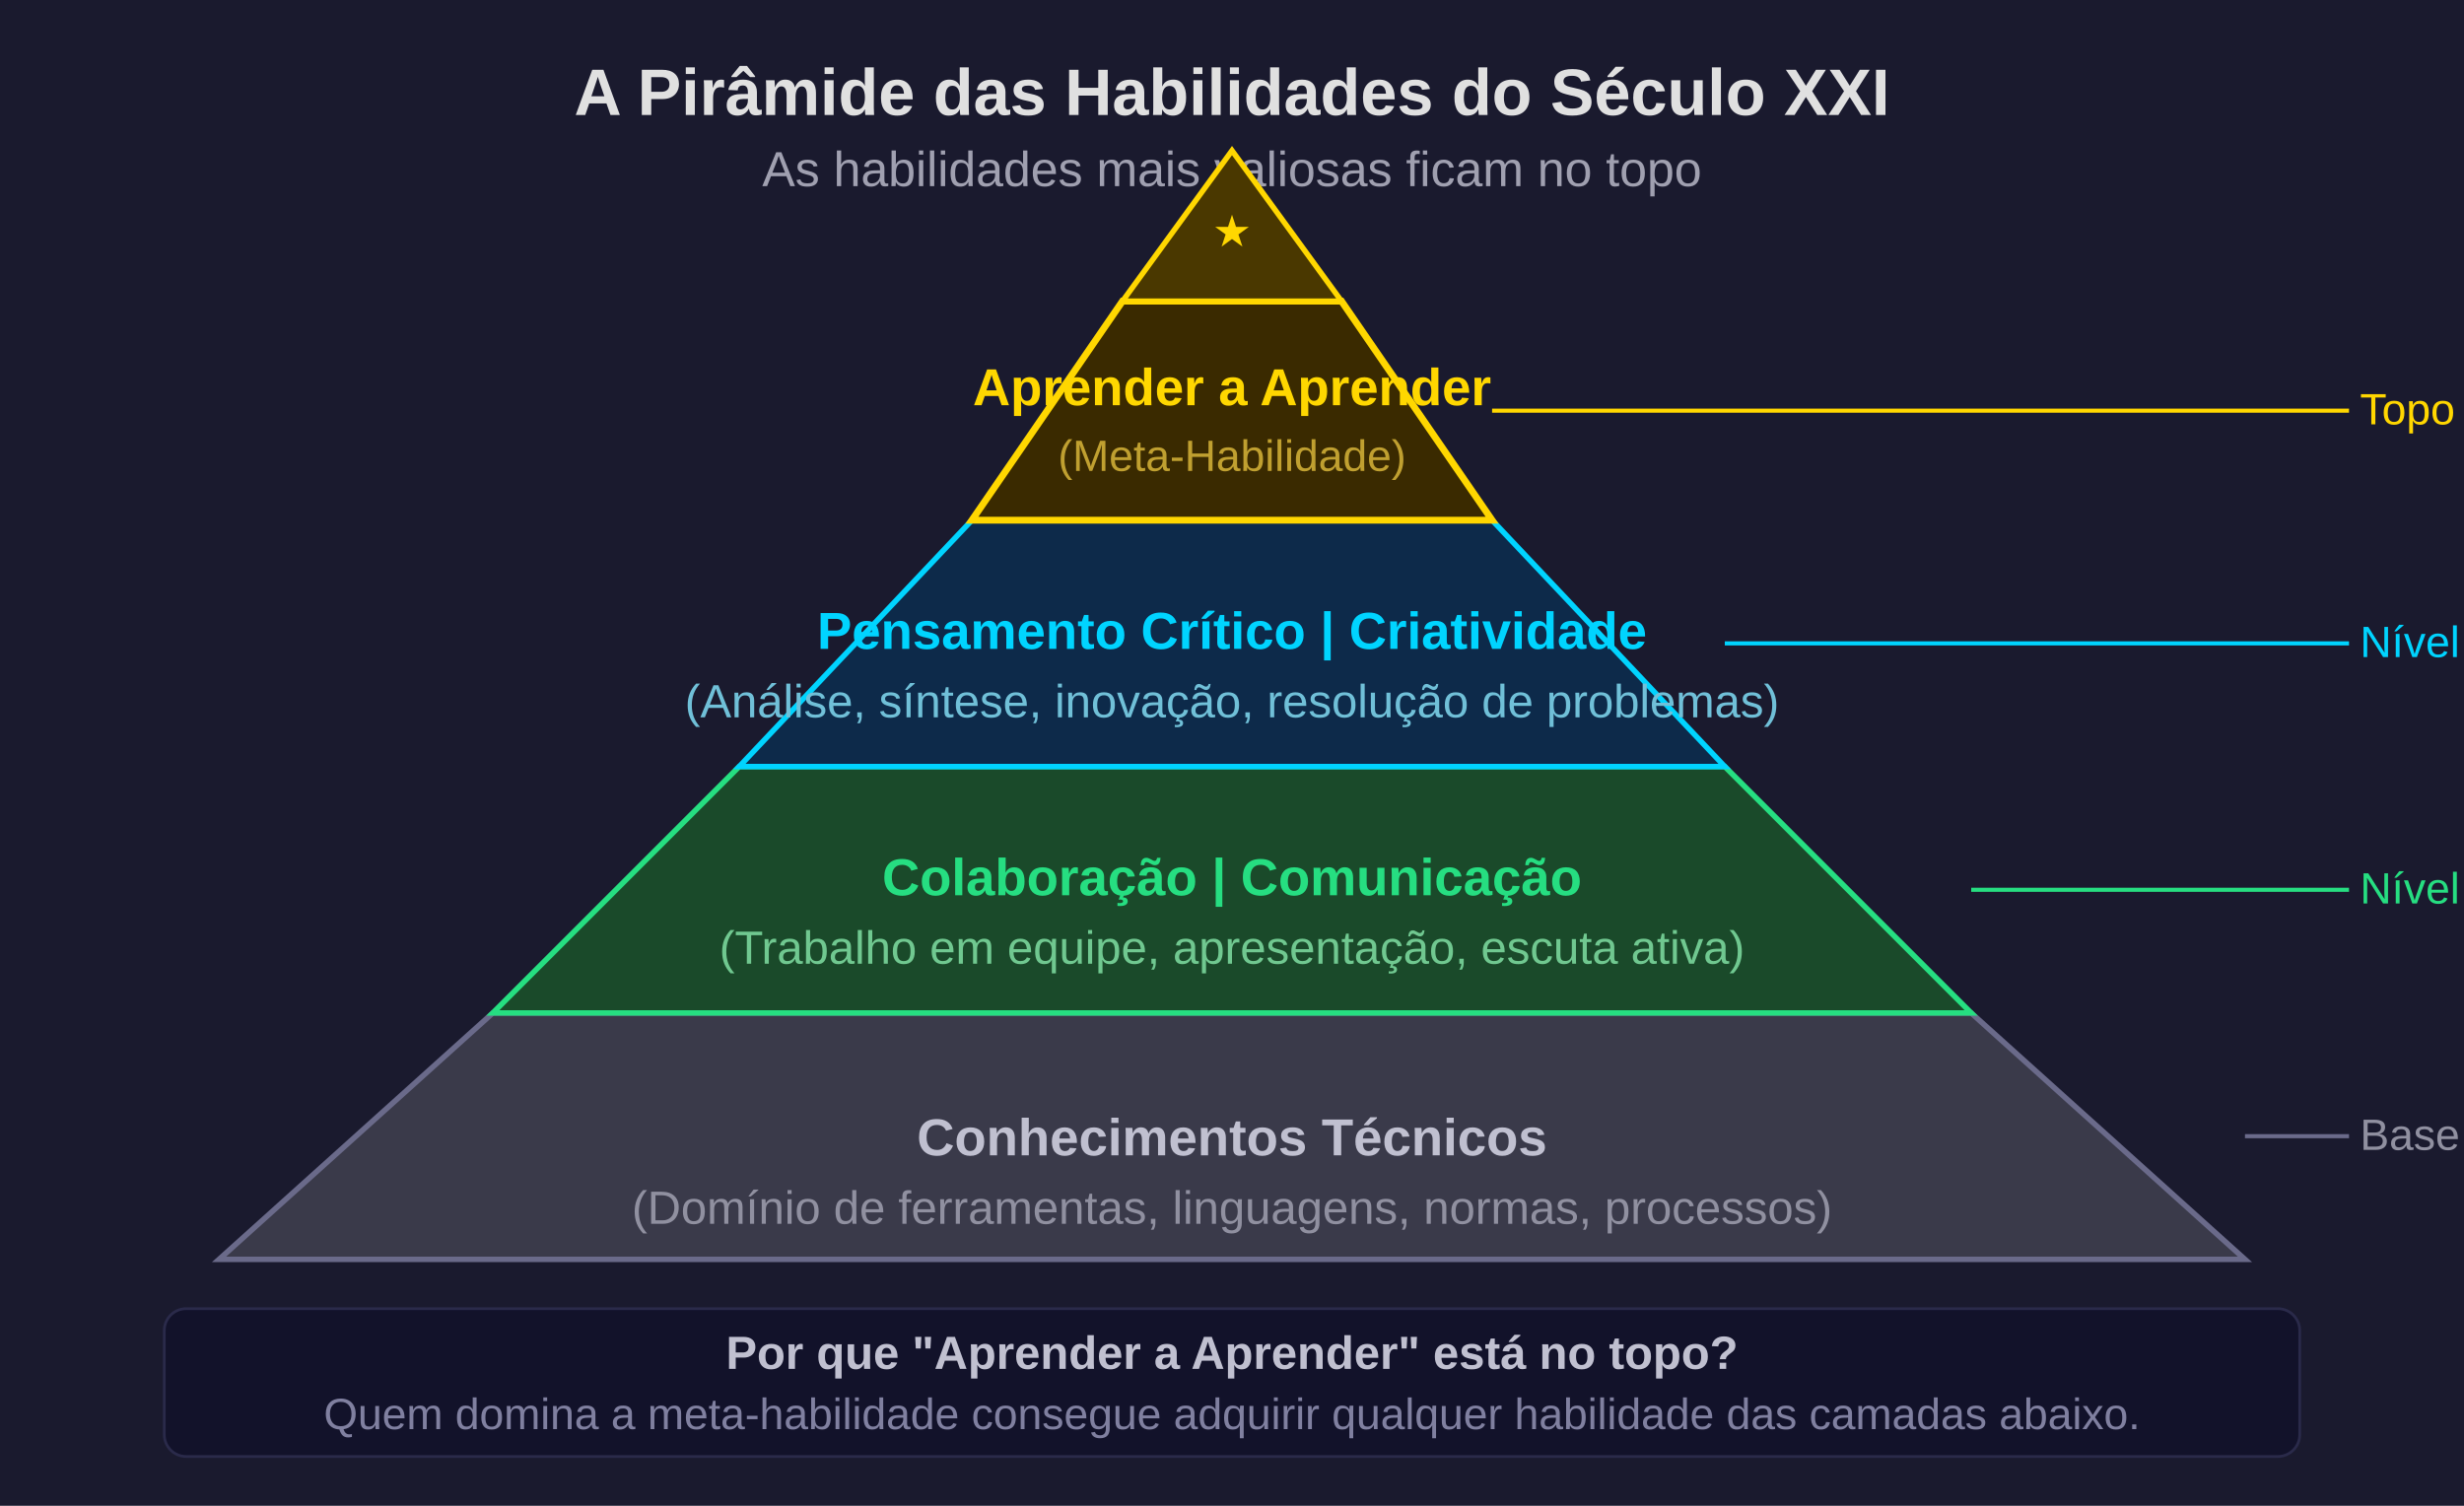
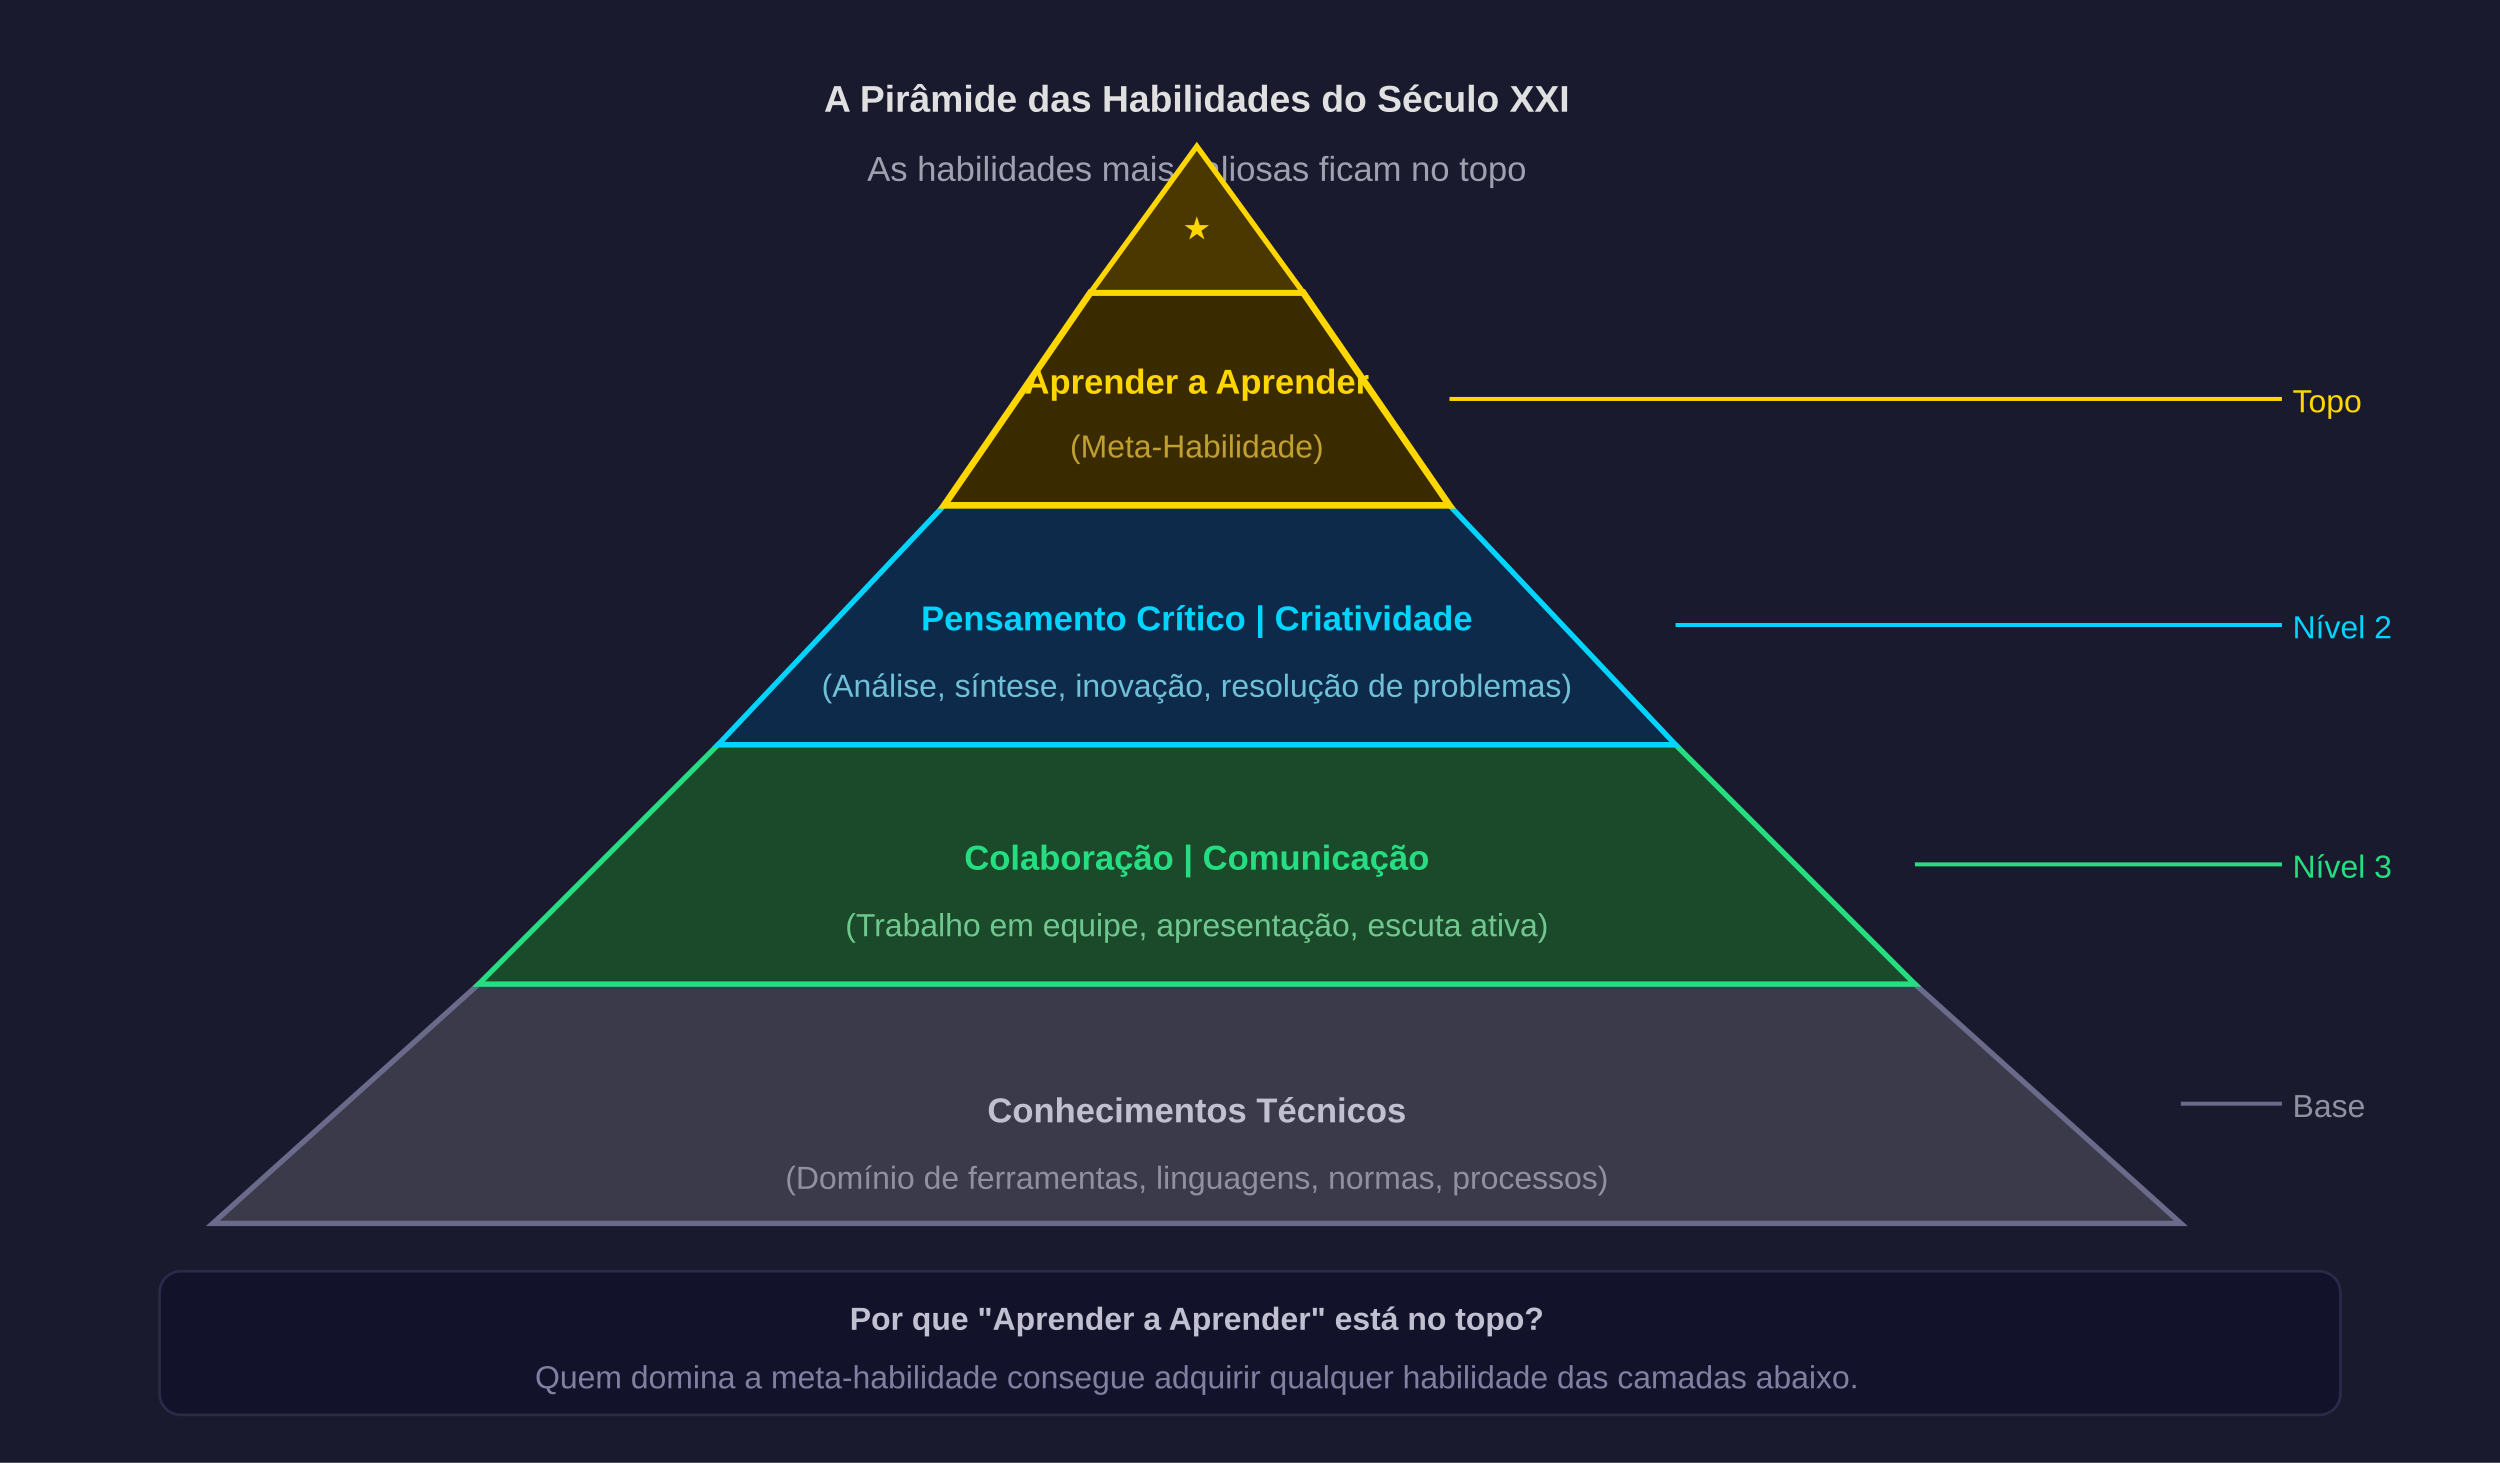
- <svg xmlns="http://www.w3.org/2000/svg" width="900" height="550" viewBox="0 0 900 550" font-family="'Segoe UI', Arial, sans-serif">
-   <rect width="900" height="550" fill="#1a1a2e" />
-   <text x="450" y="42" text-anchor="middle" fill="#e0e0e0" font-size="24" font-weight="bold">A Pirâmide das Habilidades do Século XXI</text>
-   <text x="450" y="68" text-anchor="middle" fill="#a0a0b0" font-size="18">As habilidades mais valiosas ficam no topo</text>
+ <svg xmlns="http://www.w3.org/2000/svg" width="940" height="550" viewBox="0 0 940 550" font-family="'Segoe UI', Arial, sans-serif">
+   <rect width="940" height="550" fill="#1a1a2e" />
+   <text x="450" y="42" text-anchor="middle" fill="#e0e0e0" font-size="14" font-weight="bold">A Pirâmide das Habilidades do Século XXI</text>
+   <text x="450" y="68" text-anchor="middle" fill="#a0a0b0" font-size="13">As habilidades mais valiosas ficam no topo</text>
  <polygon points="80,460 820,460 720,370 180,370" fill="#3a3a4a" stroke="#6a6a8a" stroke-width="2" />
-   <text x="450" y="422" text-anchor="middle" fill="#c0c0d0" font-size="19" font-weight="bold">Conhecimentos Técnicos</text>
-   <text x="450" y="447" text-anchor="middle" fill="#9090a0" font-size="17">(Domínio de ferramentas, linguagens, normas, processos)</text>
+   <text x="450" y="422" text-anchor="middle" fill="#c0c0d0" font-size="13" font-weight="bold">Conhecimentos Técnicos</text>
+   <text x="450" y="447" text-anchor="middle" fill="#9090a0" font-size="12">(Domínio de ferramentas, linguagens, normas, processos)</text>
  <polygon points="180,370 720,370 630,280 270,280" fill="#1a4a2a" stroke="#26de81" stroke-width="2" />
-   <text x="450" y="327" text-anchor="middle" fill="#26de81" font-size="19" font-weight="bold">Colaboração  |  Comunicação</text>
-   <text x="450" y="352" text-anchor="middle" fill="#70c890" font-size="17">(Trabalho em equipe, apresentação, escuta ativa)</text>
+   <text x="450" y="327" text-anchor="middle" fill="#26de81" font-size="13" font-weight="bold">Colaboração  |  Comunicação</text>
+   <text x="450" y="352" text-anchor="middle" fill="#70c890" font-size="12">(Trabalho em equipe, apresentação, escuta ativa)</text>
  <polygon points="270,280 630,280 545,190 355,190" fill="#0d2a4a" stroke="#00d4ff" stroke-width="2" />
-   <text x="450" y="237" text-anchor="middle" fill="#00d4ff" font-size="19" font-weight="bold">Pensamento Crítico  |  Criatividade</text>
-   <text x="450" y="262" text-anchor="middle" fill="#70c0d8" font-size="17">(Análise, síntese, inovação, resolução de problemas)</text>
+   <text x="450" y="237" text-anchor="middle" fill="#00d4ff" font-size="13" font-weight="bold">Pensamento Crítico  |  Criatividade</text>
+   <text x="450" y="262" text-anchor="middle" fill="#70c0d8" font-size="12">(Análise, síntese, inovação, resolução de problemas)</text>
  <polygon points="355,190 545,190 490,110 410,110" fill="#3a2a00" stroke="#ffd700" stroke-width="2.5" />
-   <text x="450" y="148" text-anchor="middle" fill="#ffd700" font-size="19" font-weight="bold">Aprender a Aprender</text>
-   <text x="450" y="172" text-anchor="middle" fill="#c0a030" font-size="16">(Meta-Habilidade)</text>
+   <text x="450" y="148" text-anchor="middle" fill="#ffd700" font-size="13" font-weight="bold">Aprender a Aprender</text>
+   <text x="450" y="172" text-anchor="middle" fill="#c0a030" font-size="12">(Meta-Habilidade)</text>
  <polygon points="410,110 490,110 450,55" fill="#4a3800" stroke="#ffd700" stroke-width="2" />
-   <text x="450" y="90" text-anchor="middle" fill="#ffd700" font-size="16">★</text>
+   <text x="450" y="90" text-anchor="middle" fill="#ffd700" font-size="12">★</text>
  <line x1="820" y1="415" x2="858" y2="415" stroke="#6a6a8a" stroke-width="1.5" />
-   <text x="862" y="420" fill="#9090a0" font-size="16">Base</text>
+   <text x="862" y="420" fill="#9090a0" font-size="12">Base</text>
  <line x1="720" y1="325" x2="858" y2="325" stroke="#26de81" stroke-width="1.5" />
-   <text x="862" y="330" fill="#26de81" font-size="16">Nível 3</text>
+   <text x="862" y="330" fill="#26de81" font-size="12">Nível 3</text>
  <line x1="630" y1="235" x2="858" y2="235" stroke="#00d4ff" stroke-width="1.5" />
-   <text x="862" y="240" fill="#00d4ff" font-size="16">Nível 2</text>
+   <text x="862" y="240" fill="#00d4ff" font-size="12">Nível 2</text>
  <line x1="545" y1="150" x2="858" y2="150" stroke="#ffd700" stroke-width="1.5" />
-   <text x="862" y="155" fill="#ffd700" font-size="16">Topo</text>
-   <rect x="60" y="478" width="780" height="54" fill="#12122a" rx="8" stroke="#2a2a4a" stroke-width="1" />
-   <text x="450" y="500" text-anchor="middle" fill="#c0c0d0" font-size="17" font-weight="bold">Por que "Aprender a Aprender" está no topo?</text>
-   <text x="450" y="522" text-anchor="middle" fill="#8080a0" font-size="16">Quem domina a meta-habilidade consegue adquirir qualquer habilidade das camadas abaixo.</text>
+   <text x="862" y="155" fill="#ffd700" font-size="12">Topo</text>
+   <rect x="60" y="478" width="820" height="54" fill="#12122a" rx="8" stroke="#2a2a4a" stroke-width="1" />
+   <text x="450" y="500" text-anchor="middle" fill="#c0c0d0" font-size="12" font-weight="bold">Por que "Aprender a Aprender" está no topo?</text>
+   <text x="450" y="522" text-anchor="middle" fill="#8080a0" font-size="12">Quem domina a meta-habilidade consegue adquirir qualquer habilidade das camadas abaixo.</text>
</svg>
